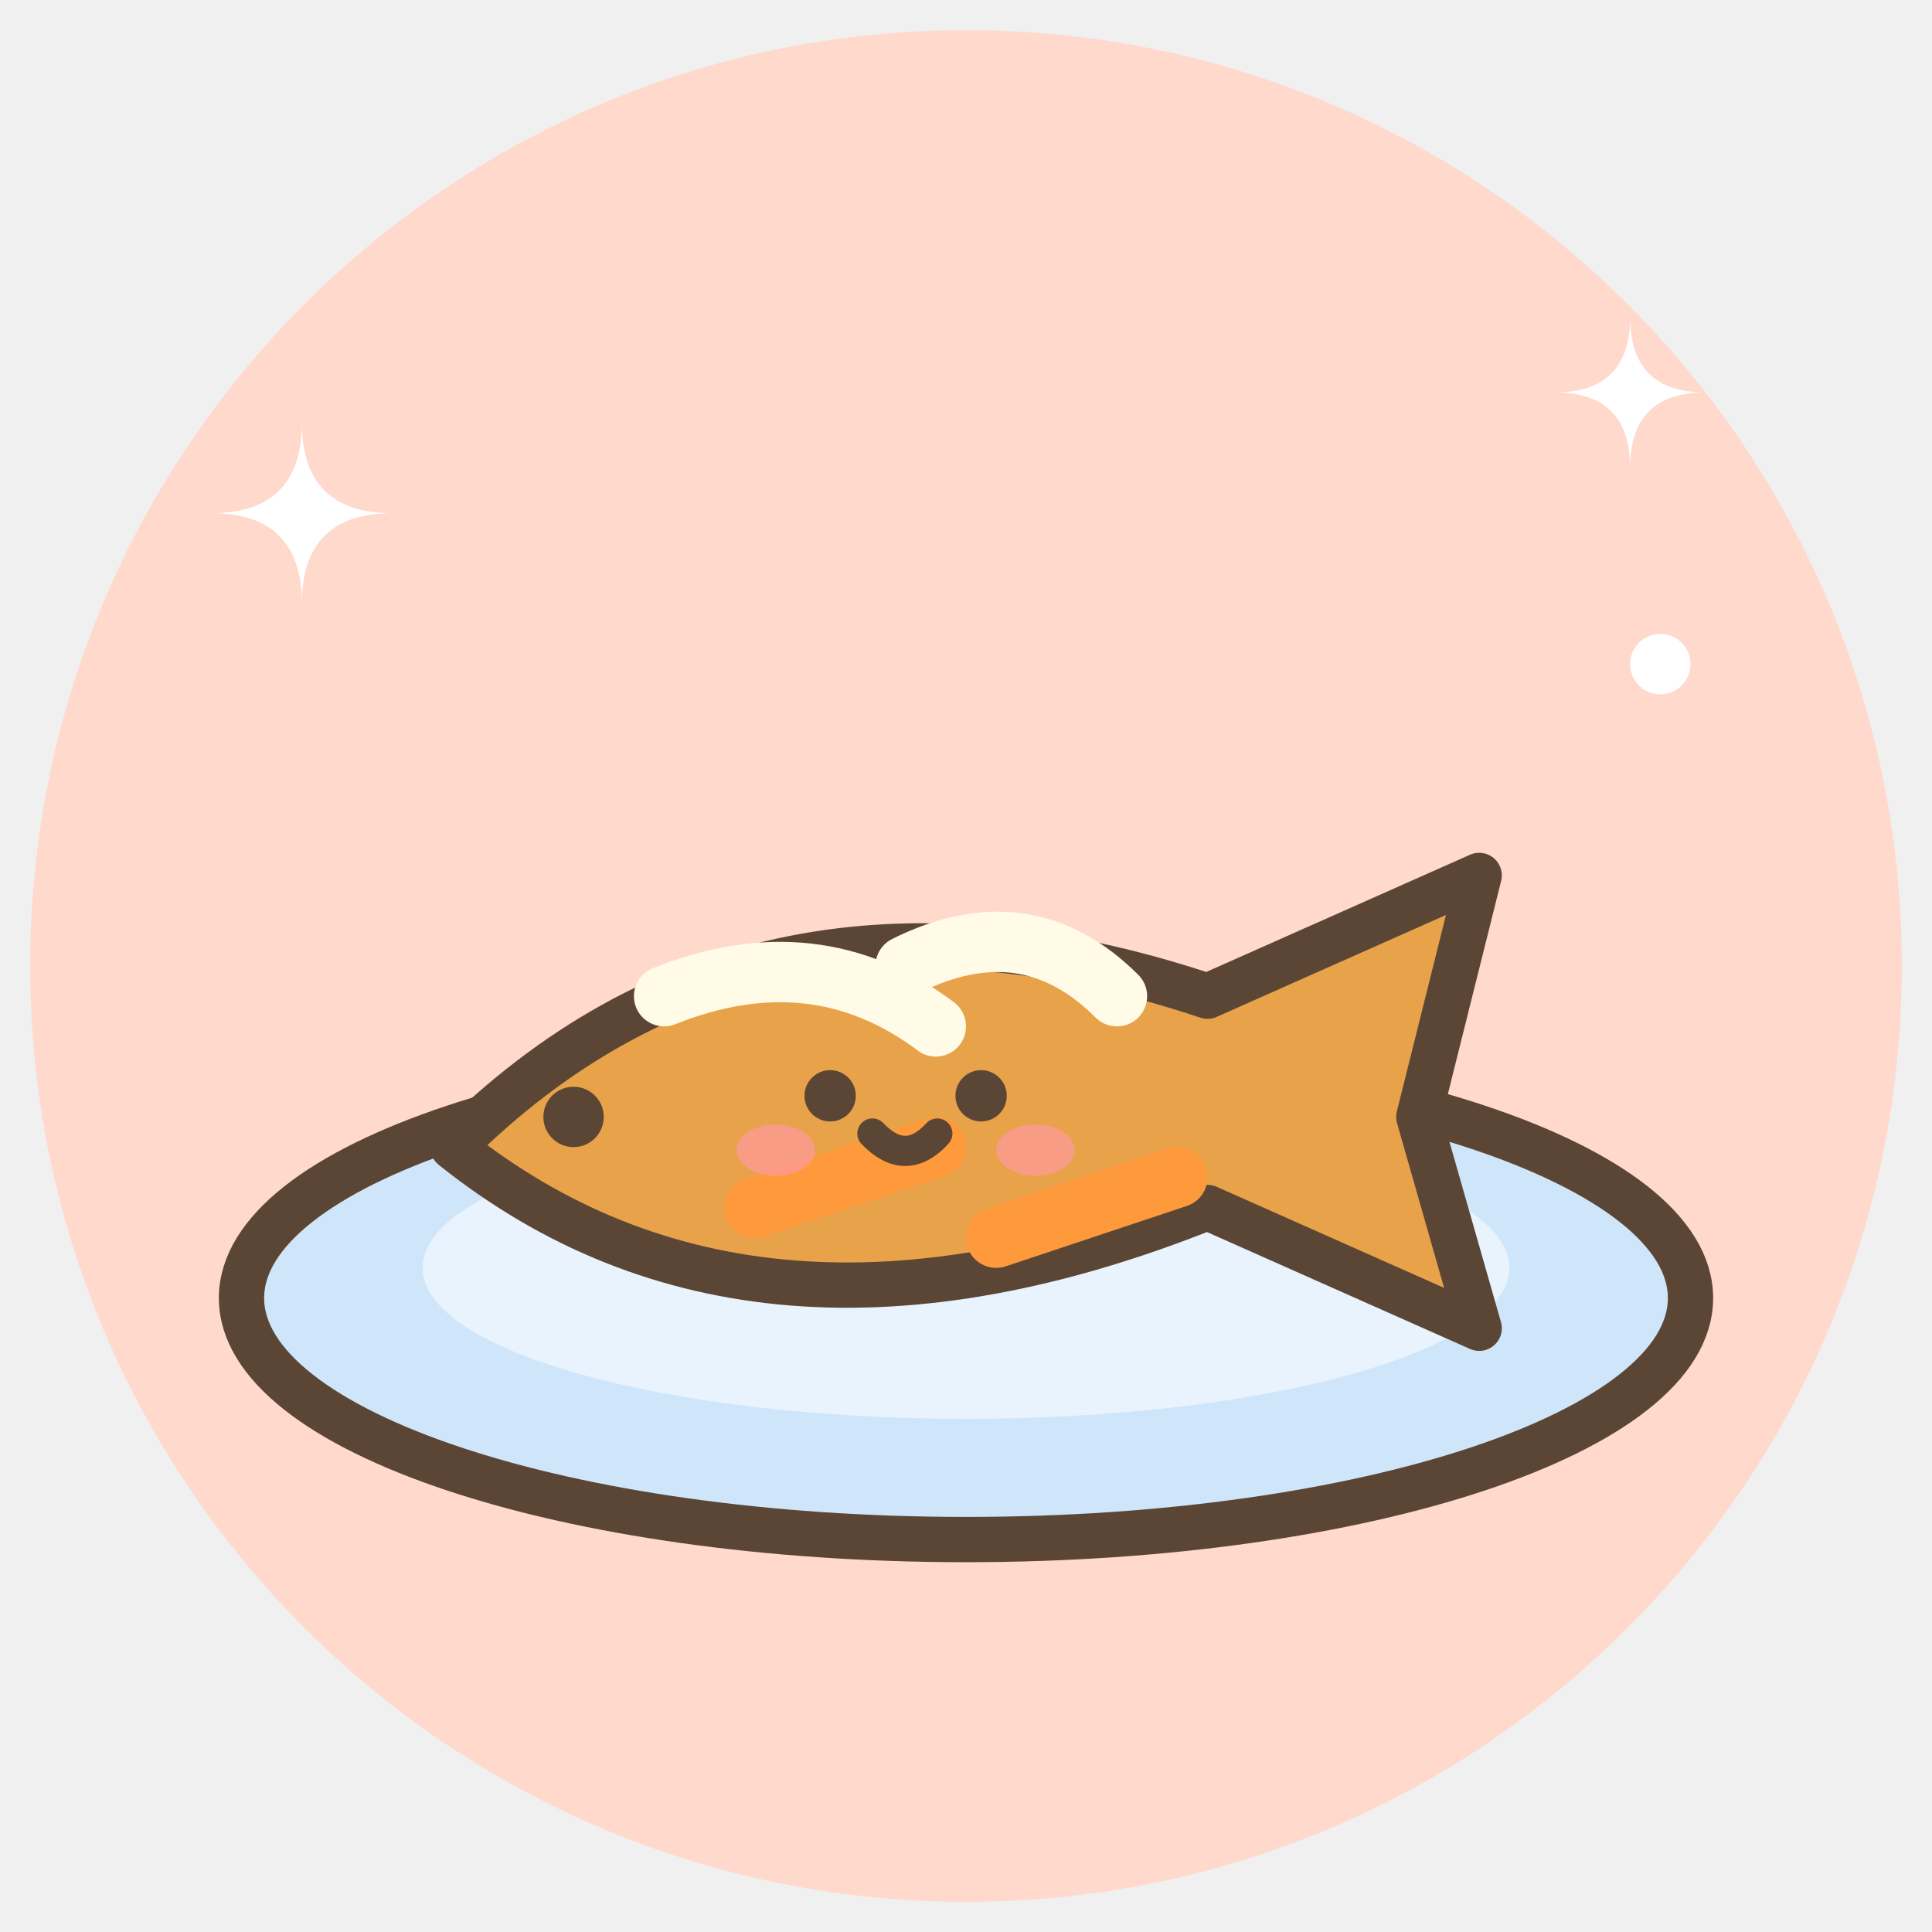
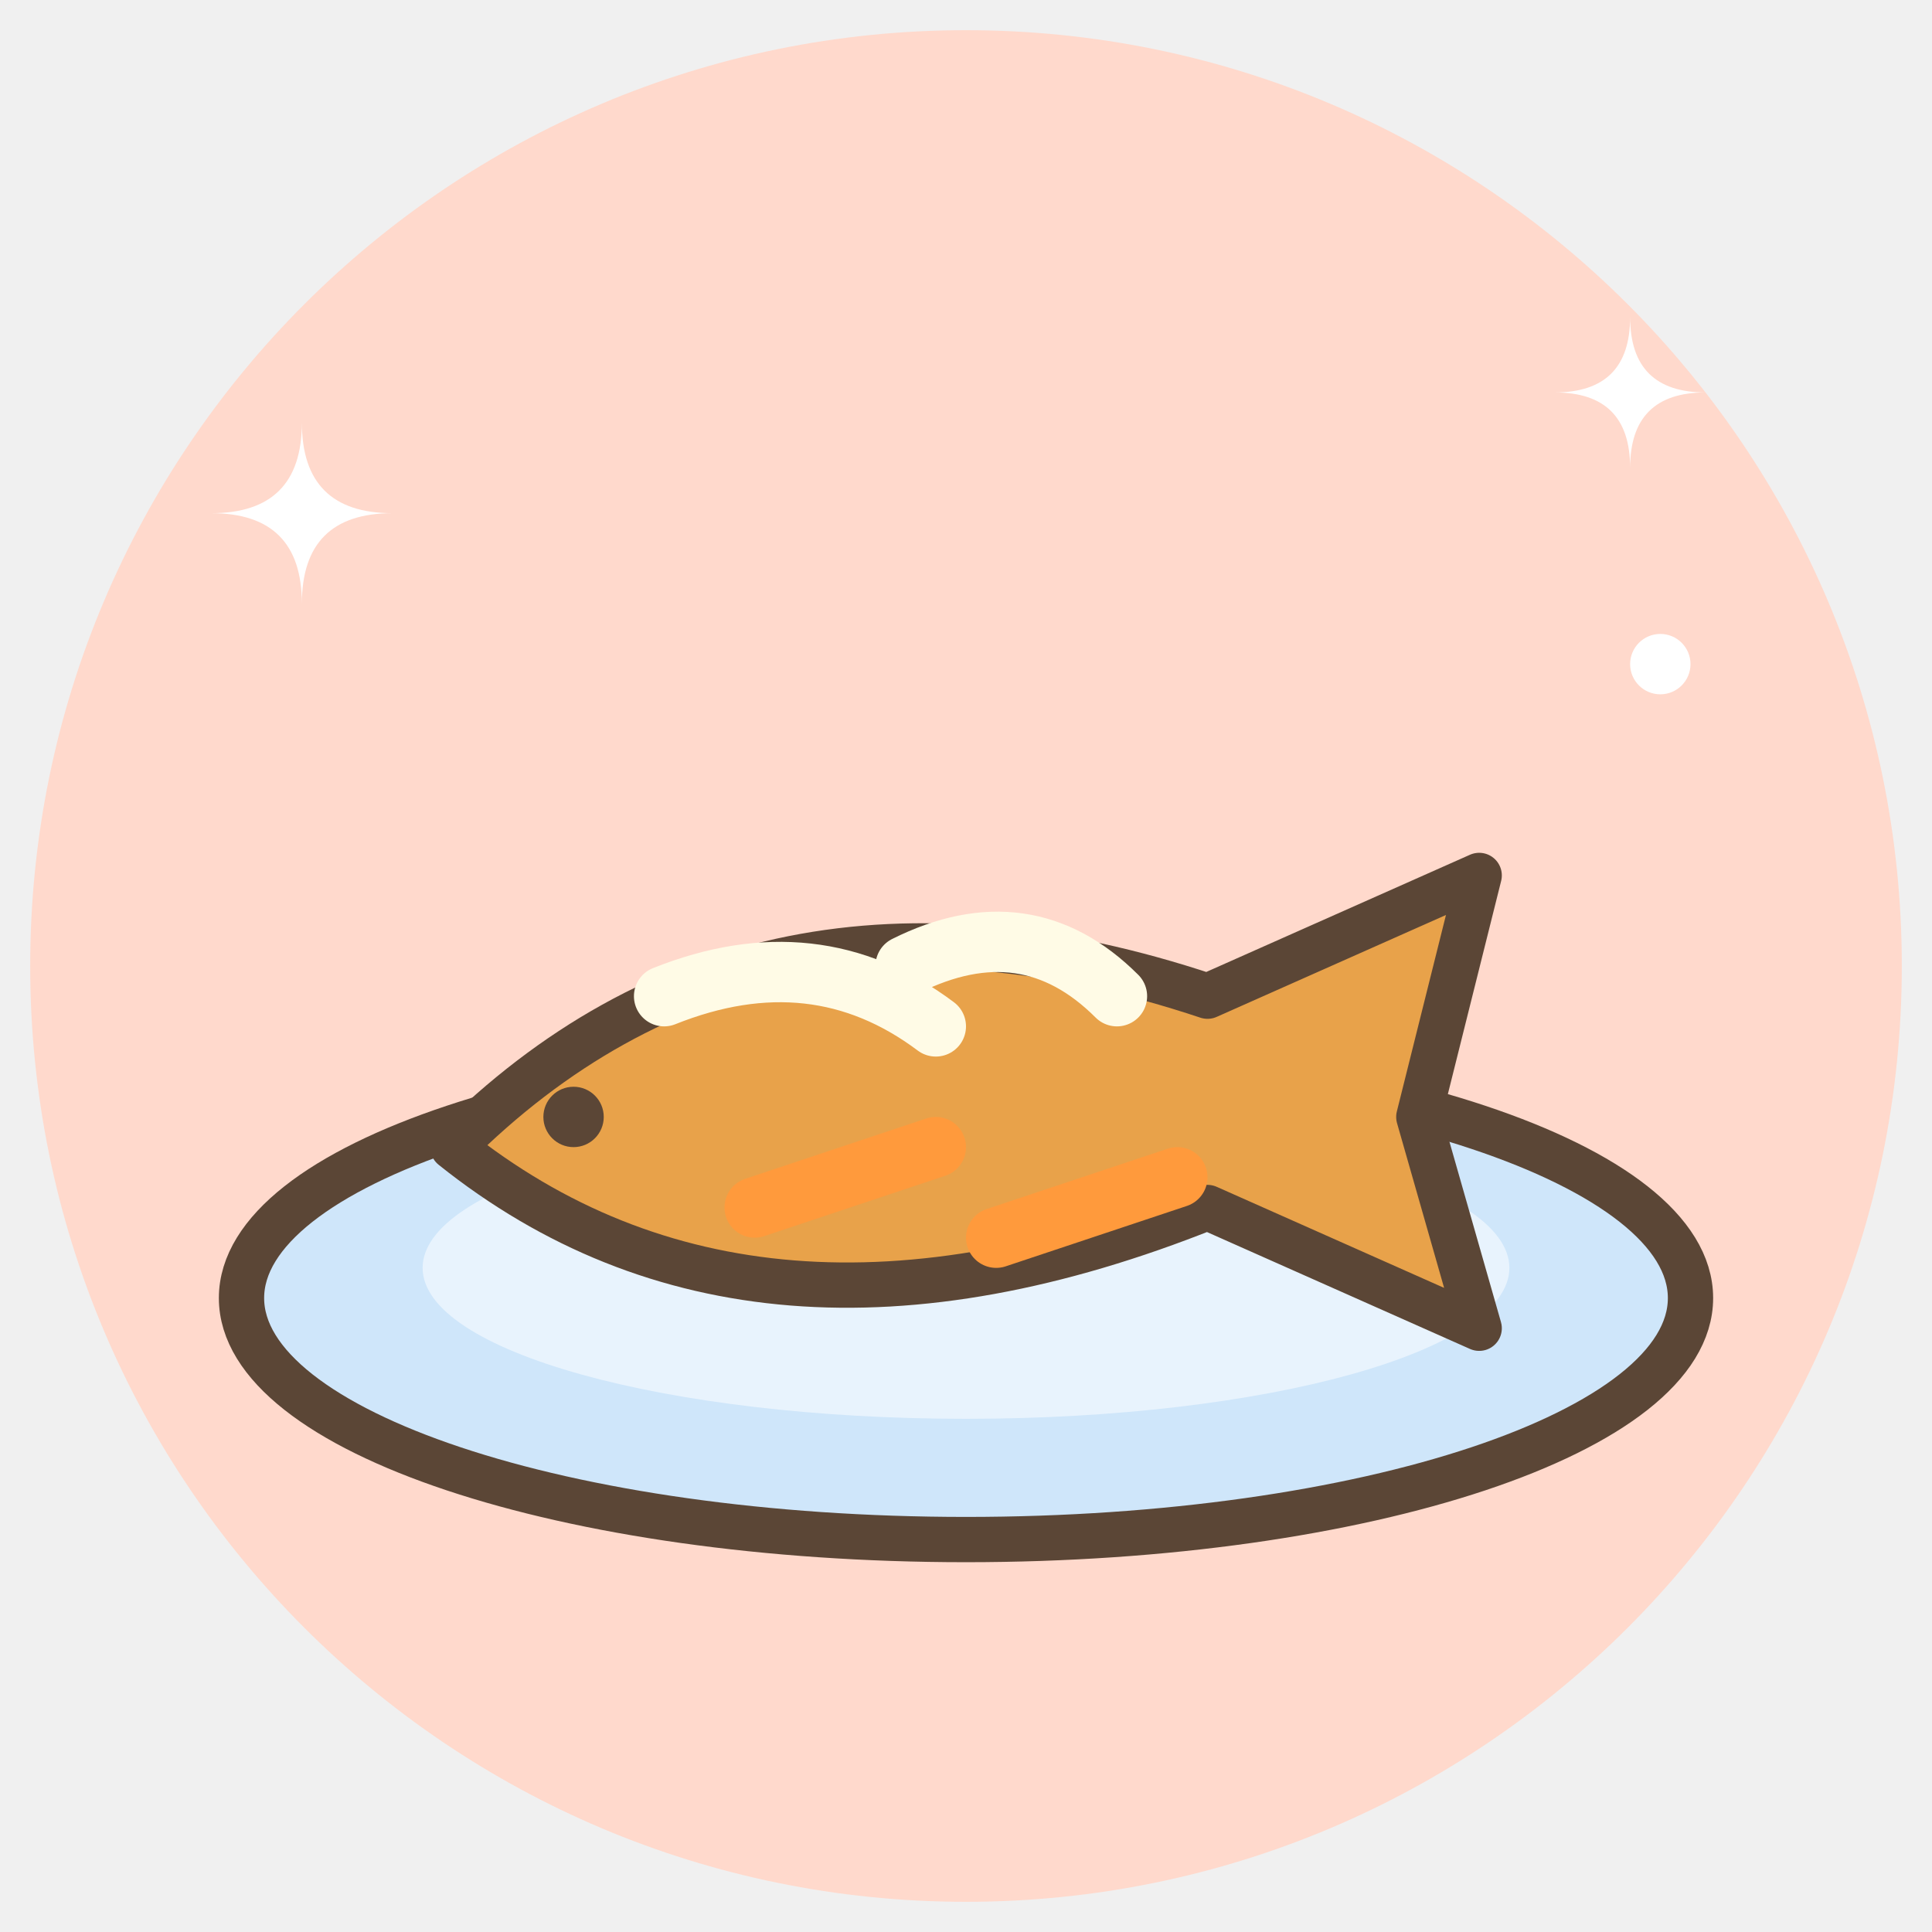
<svg xmlns="http://www.w3.org/2000/svg" viewBox="0 0 128 128">
  <circle cx="64" cy="64" r="62" fill="#ffd9cc" />
  <path d="M20 28 Q20 34 26 34 Q20 34 20 40 Q20 34 14 34 Q20 34 20 28Z" fill="#fff" />
  <path d="M108 21 Q108 26 113 26 Q108 26 108 31 Q108 26 103 26 Q108 26 108 21Z" fill="#fff" />
  <circle cx="110" cy="44" r="2" fill="#fff" />
  <g stroke="#5b4636" stroke-width="3" stroke-linejoin="round" stroke-linecap="round">
    <ellipse cx="64" cy="86" rx="48" ry="16" fill="#cfe6fa" />
    <ellipse cx="64" cy="84" rx="36" ry="10" fill="#e8f3fd" stroke="none" />
    <path d="M30 76 Q50 56 80 66 L98 58 L94 74 L98 88 L80 80 Q50 92 30 76Z" fill="#e8a24a" />
    <circle cx="38" cy="74" r="2" fill="#5b4636" stroke="none" />
    <path d="M44 66 q10 -4 18 2 M60 64 q8 -4 14 2" fill="none" stroke="#fffbe6" stroke-width="4" />
    <path d="M50 80 l12 -4 M66 82 l12 -4" stroke="#ff9a3c" stroke-width="4" />
-     <g stroke="none">
-       <ellipse cx="51.4" cy="76.2" rx="2.6" ry="1.7" fill="#ff9a9a" opacity=".75" />
-       <ellipse cx="68.6" cy="76.2" rx="2.6" ry="1.7" fill="#ff9a9a" opacity=".75" />
-       <circle cx="55.0" cy="72.6" r="1.7" fill="#5b4636" />
-       <circle cx="65.0" cy="72.6" r="1.7" fill="#5b4636" />
-     </g>
-     <path d="M57.8 75.1 q2.2 2.3 4.3 0" fill="none" stroke="#5b4636" stroke-width="2.0" />
  </g>
</svg>
